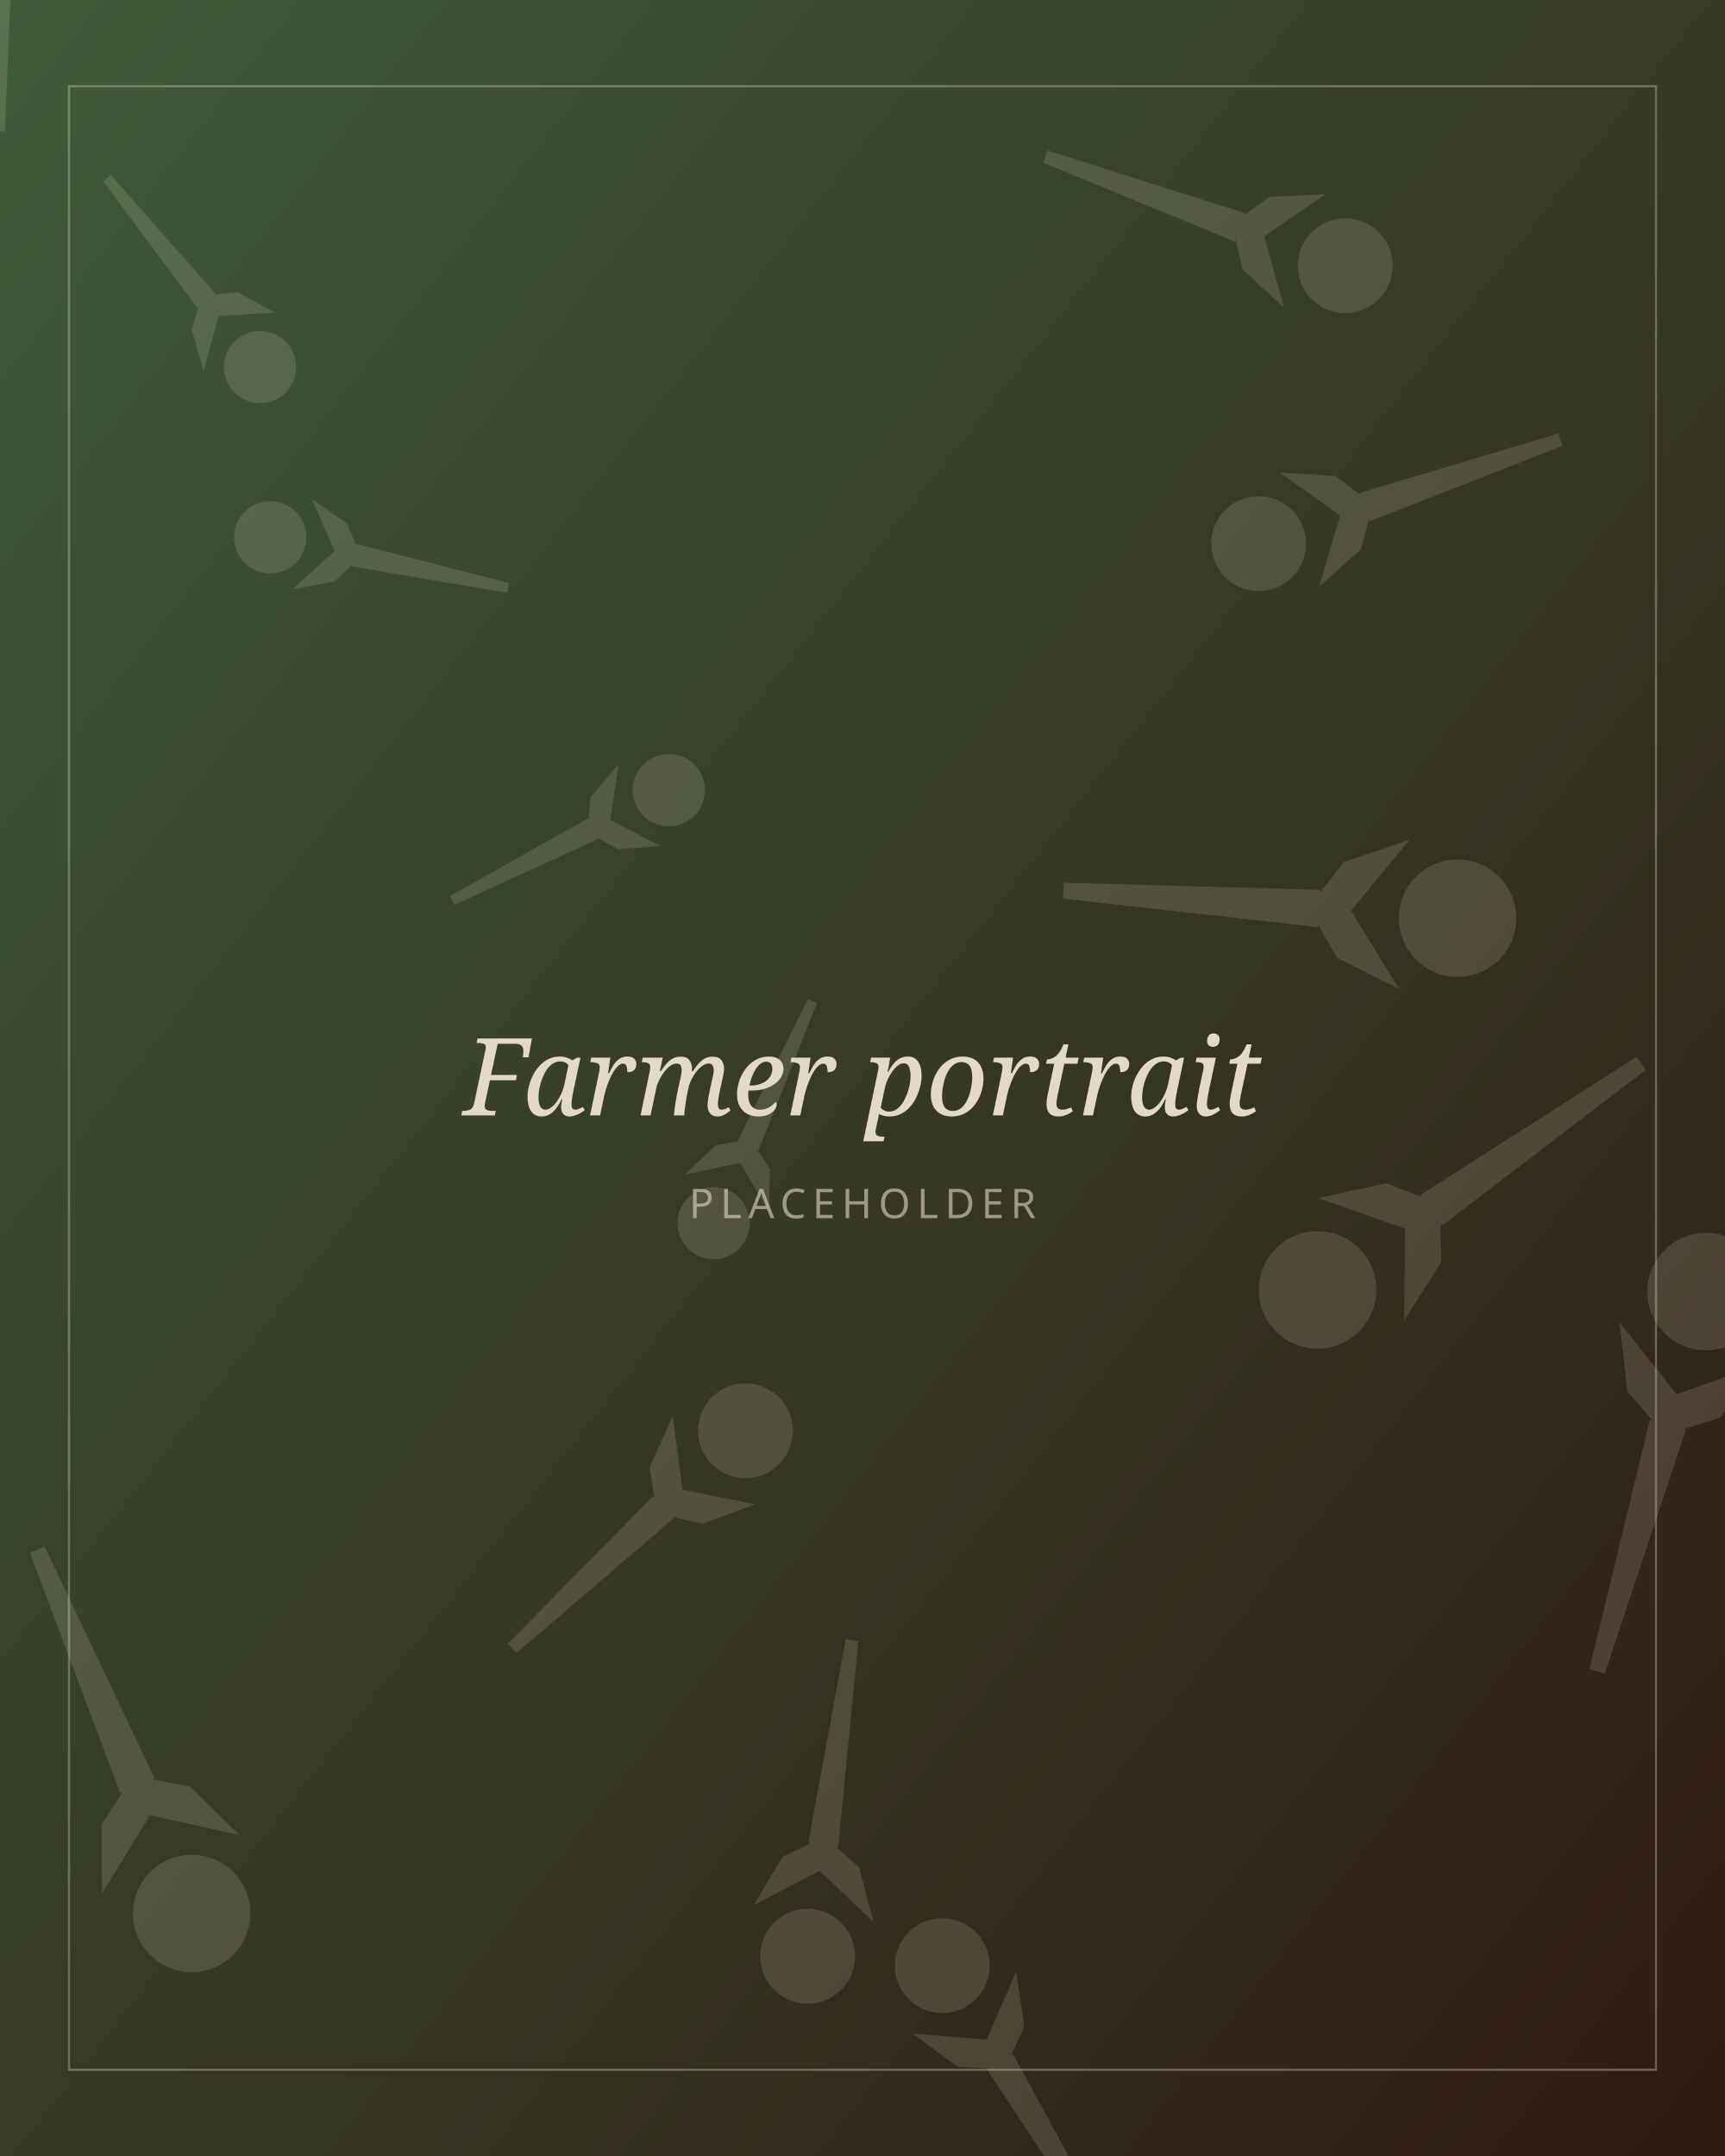
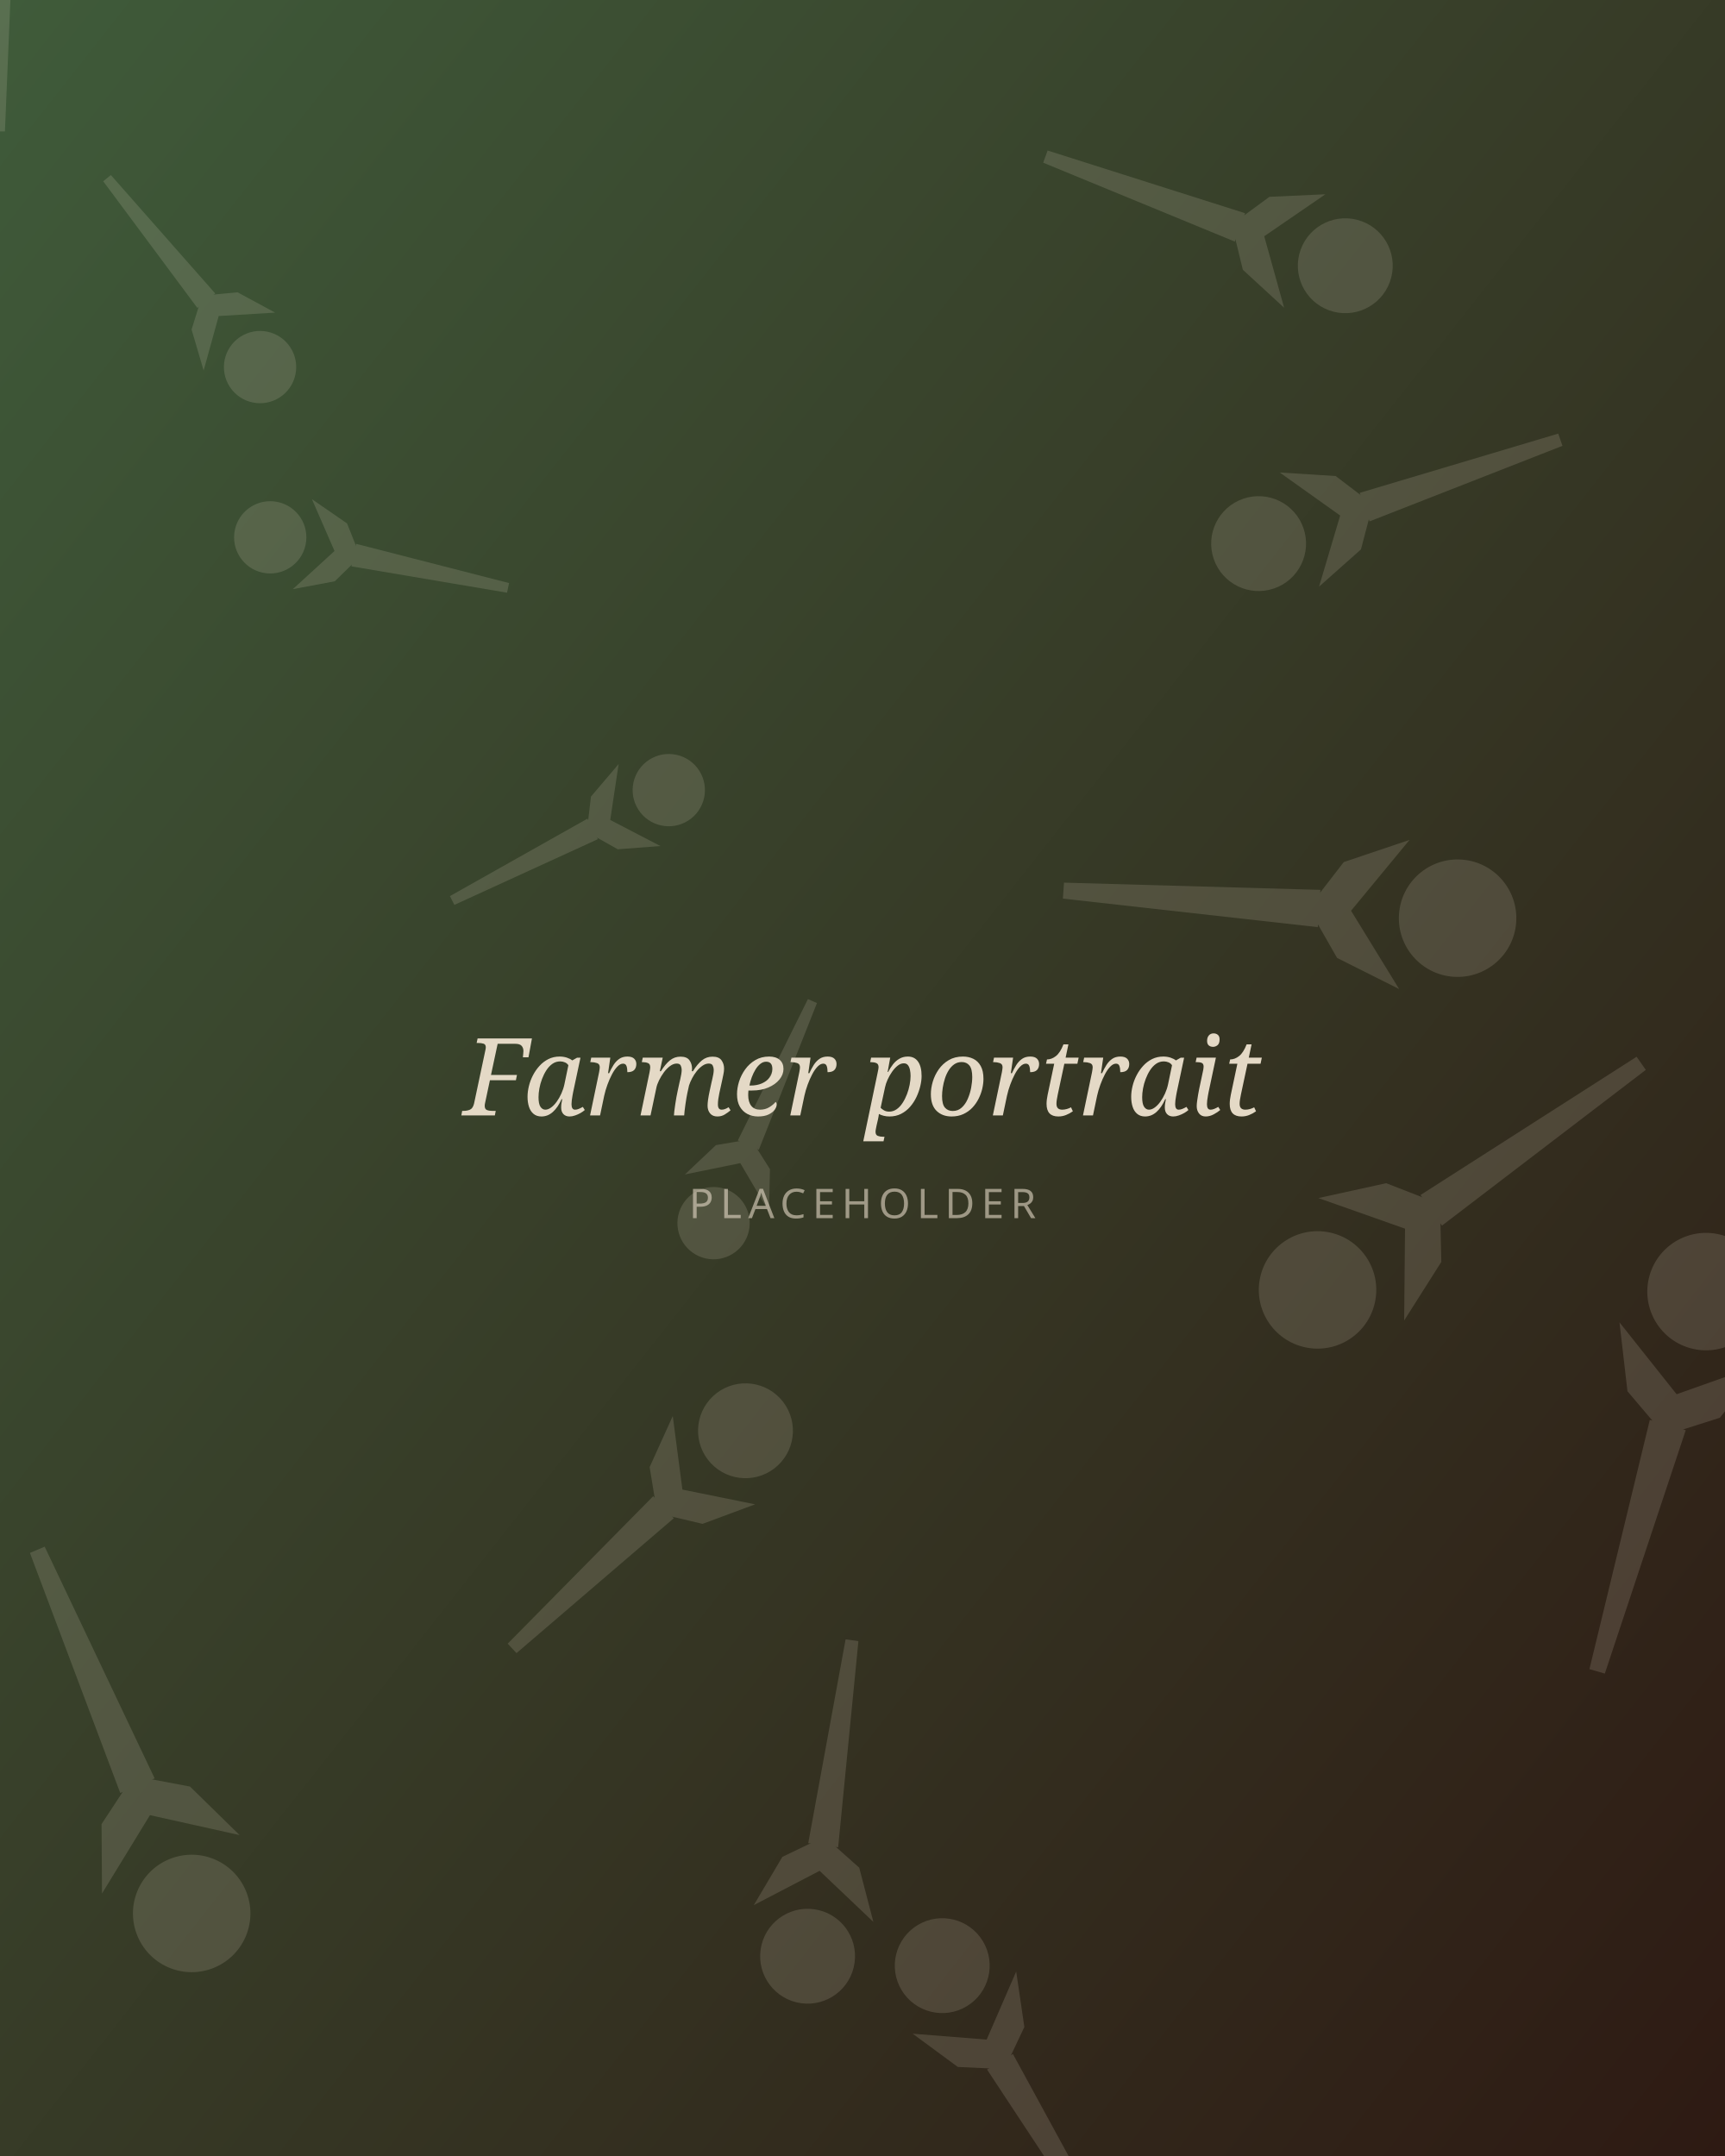
<svg xmlns="http://www.w3.org/2000/svg" width="800" height="1000" viewBox="0 0 800 1000">
  <defs>
    <linearGradient id="g" x1="0" y1="0" x2="1" y2="1">
      <stop offset="0" stop-color="#3F5B3A" />
      <stop offset="1" stop-color="#2E1A13" />
    </linearGradient>
  </defs>
  <rect width="800" height="1000" fill="url(#g)" />
  <g transform="translate(0 0) rotate(0) scale(1.52381)" fill="#E4D9C6" opacity="0.16">
    <circle cx="0" cy="-34" r="11" />
    <path d="M-14 -24 L0 -14 L14 -24 L9 -12 L0 -6 L-9 -12 Z" />
    <path d="M-3.5 -8 L3.5 -8 L1.5 40 L-1.5 40 Z" />
  </g>
  <g transform="translate(296 710) rotate(47) scale(2)" fill="#E4D9C6" opacity="0.16">
    <circle cx="0" cy="-34" r="11" />
    <path d="M-14 -24 L0 -14 L14 -24 L9 -12 L0 -6 L-9 -12 Z" />
    <path d="M-3.5 -8 L3.5 -8 L1.5 40 L-1.5 40 Z" />
  </g>
  <g transform="translate(592 420) rotate(94) scale(2.47619)" fill="#E4D9C6" opacity="0.16">
    <circle cx="0" cy="-34" r="11" />
    <path d="M-14 -24 L0 -14 L14 -24 L9 -12 L0 -6 L-9 -12 Z" />
    <path d="M-3.5 -8 L3.5 -8 L1.5 40 L-1.5 40 Z" />
  </g>
  <g transform="translate(88 130) rotate(141) scale(1.52381)" fill="#E4D9C6" opacity="0.16">
    <circle cx="0" cy="-34" r="11" />
    <path d="M-14 -24 L0 -14 L14 -24 L9 -12 L0 -6 L-9 -12 Z" />
    <path d="M-3.5 -8 L3.5 -8 L1.5 40 L-1.5 40 Z" />
  </g>
  <g transform="translate(384 840) rotate(188) scale(2)" fill="#E4D9C6" opacity="0.16">
    <circle cx="0" cy="-34" r="11" />
    <path d="M-14 -24 L0 -14 L14 -24 L9 -12 L0 -6 L-9 -12 Z" />
    <path d="M-3.5 -8 L3.5 -8 L1.5 40 L-1.5 40 Z" />
  </g>
  <g transform="translate(680 550) rotate(235) scale(2.47619)" fill="#E4D9C6" opacity="0.16">
    <circle cx="0" cy="-34" r="11" />
    <path d="M-14 -24 L0 -14 L14 -24 L9 -12 L0 -6 L-9 -12 Z" />
    <path d="M-3.5 -8 L3.5 -8 L1.5 40 L-1.5 40 Z" />
  </g>
  <g transform="translate(176 260) rotate(282) scale(1.52381)" fill="#E4D9C6" opacity="0.16">
    <circle cx="0" cy="-34" r="11" />
    <path d="M-14 -24 L0 -14 L14 -24 L9 -12 L0 -6 L-9 -12 Z" />
    <path d="M-3.5 -8 L3.5 -8 L1.5 40 L-1.5 40 Z" />
  </g>
  <g transform="translate(472 970) rotate(329) scale(2)" fill="#E4D9C6" opacity="0.16">
    <circle cx="0" cy="-34" r="11" />
    <path d="M-14 -24 L0 -14 L14 -24 L9 -12 L0 -6 L-9 -12 Z" />
    <path d="M-3.5 -8 L3.5 -8 L1.5 40 L-1.5 40 Z" />
  </g>
  <g transform="translate(768 680) rotate(16) scale(2.47619)" fill="#E4D9C6" opacity="0.16">
    <circle cx="0" cy="-34" r="11" />
    <path d="M-14 -24 L0 -14 L14 -24 L9 -12 L0 -6 L-9 -12 Z" />
    <path d="M-3.5 -8 L3.5 -8 L1.5 40 L-1.5 40 Z" />
  </g>
  <g transform="translate(264 390) rotate(63) scale(1.52381)" fill="#E4D9C6" opacity="0.16">
    <circle cx="0" cy="-34" r="11" />
    <path d="M-14 -24 L0 -14 L14 -24 L9 -12 L0 -6 L-9 -12 Z" />
    <path d="M-3.5 -8 L3.5 -8 L1.5 40 L-1.5 40 Z" />
  </g>
  <g transform="translate(560 100) rotate(110) scale(2)" fill="#E4D9C6" opacity="0.16">
    <circle cx="0" cy="-34" r="11" />
    <path d="M-14 -24 L0 -14 L14 -24 L9 -12 L0 -6 L-9 -12 Z" />
    <path d="M-3.5 -8 L3.5 -8 L1.5 40 L-1.5 40 Z" />
  </g>
  <g transform="translate(56 810) rotate(157) scale(2.47619)" fill="#E4D9C6" opacity="0.16">
    <circle cx="0" cy="-34" r="11" />
    <path d="M-14 -24 L0 -14 L14 -24 L9 -12 L0 -6 L-9 -12 Z" />
    <path d="M-3.5 -8 L3.5 -8 L1.5 40 L-1.5 40 Z" />
  </g>
  <g transform="translate(352 520) rotate(204) scale(1.52381)" fill="#E4D9C6" opacity="0.16">
    <circle cx="0" cy="-34" r="11" />
    <path d="M-14 -24 L0 -14 L14 -24 L9 -12 L0 -6 L-9 -12 Z" />
    <path d="M-3.5 -8 L3.5 -8 L1.5 40 L-1.5 40 Z" />
  </g>
  <g transform="translate(648 230) rotate(251) scale(2)" fill="#E4D9C6" opacity="0.16">
    <circle cx="0" cy="-34" r="11" />
    <path d="M-14 -24 L0 -14 L14 -24 L9 -12 L0 -6 L-9 -12 Z" />
    <path d="M-3.5 -8 L3.5 -8 L1.5 40 L-1.5 40 Z" />
  </g>
-   <rect x="32" y="40" width="736" height="920" fill="none" stroke="#E4D9C6" stroke-opacity="0.35" stroke-width="1" />
  <text x="50%" y="50%" text-anchor="middle" dominant-baseline="middle" fill="#E4D9C6" font-family="Georgia, serif" font-size="50" font-style="italic">Farmer portrait</text>
  <text x="50%" y="565" text-anchor="middle" fill="#E4D9C6" fill-opacity="0.6" font-family="system-ui, sans-serif" font-size="19" letter-spacing="3">PLACEHOLDER</text>
</svg>
